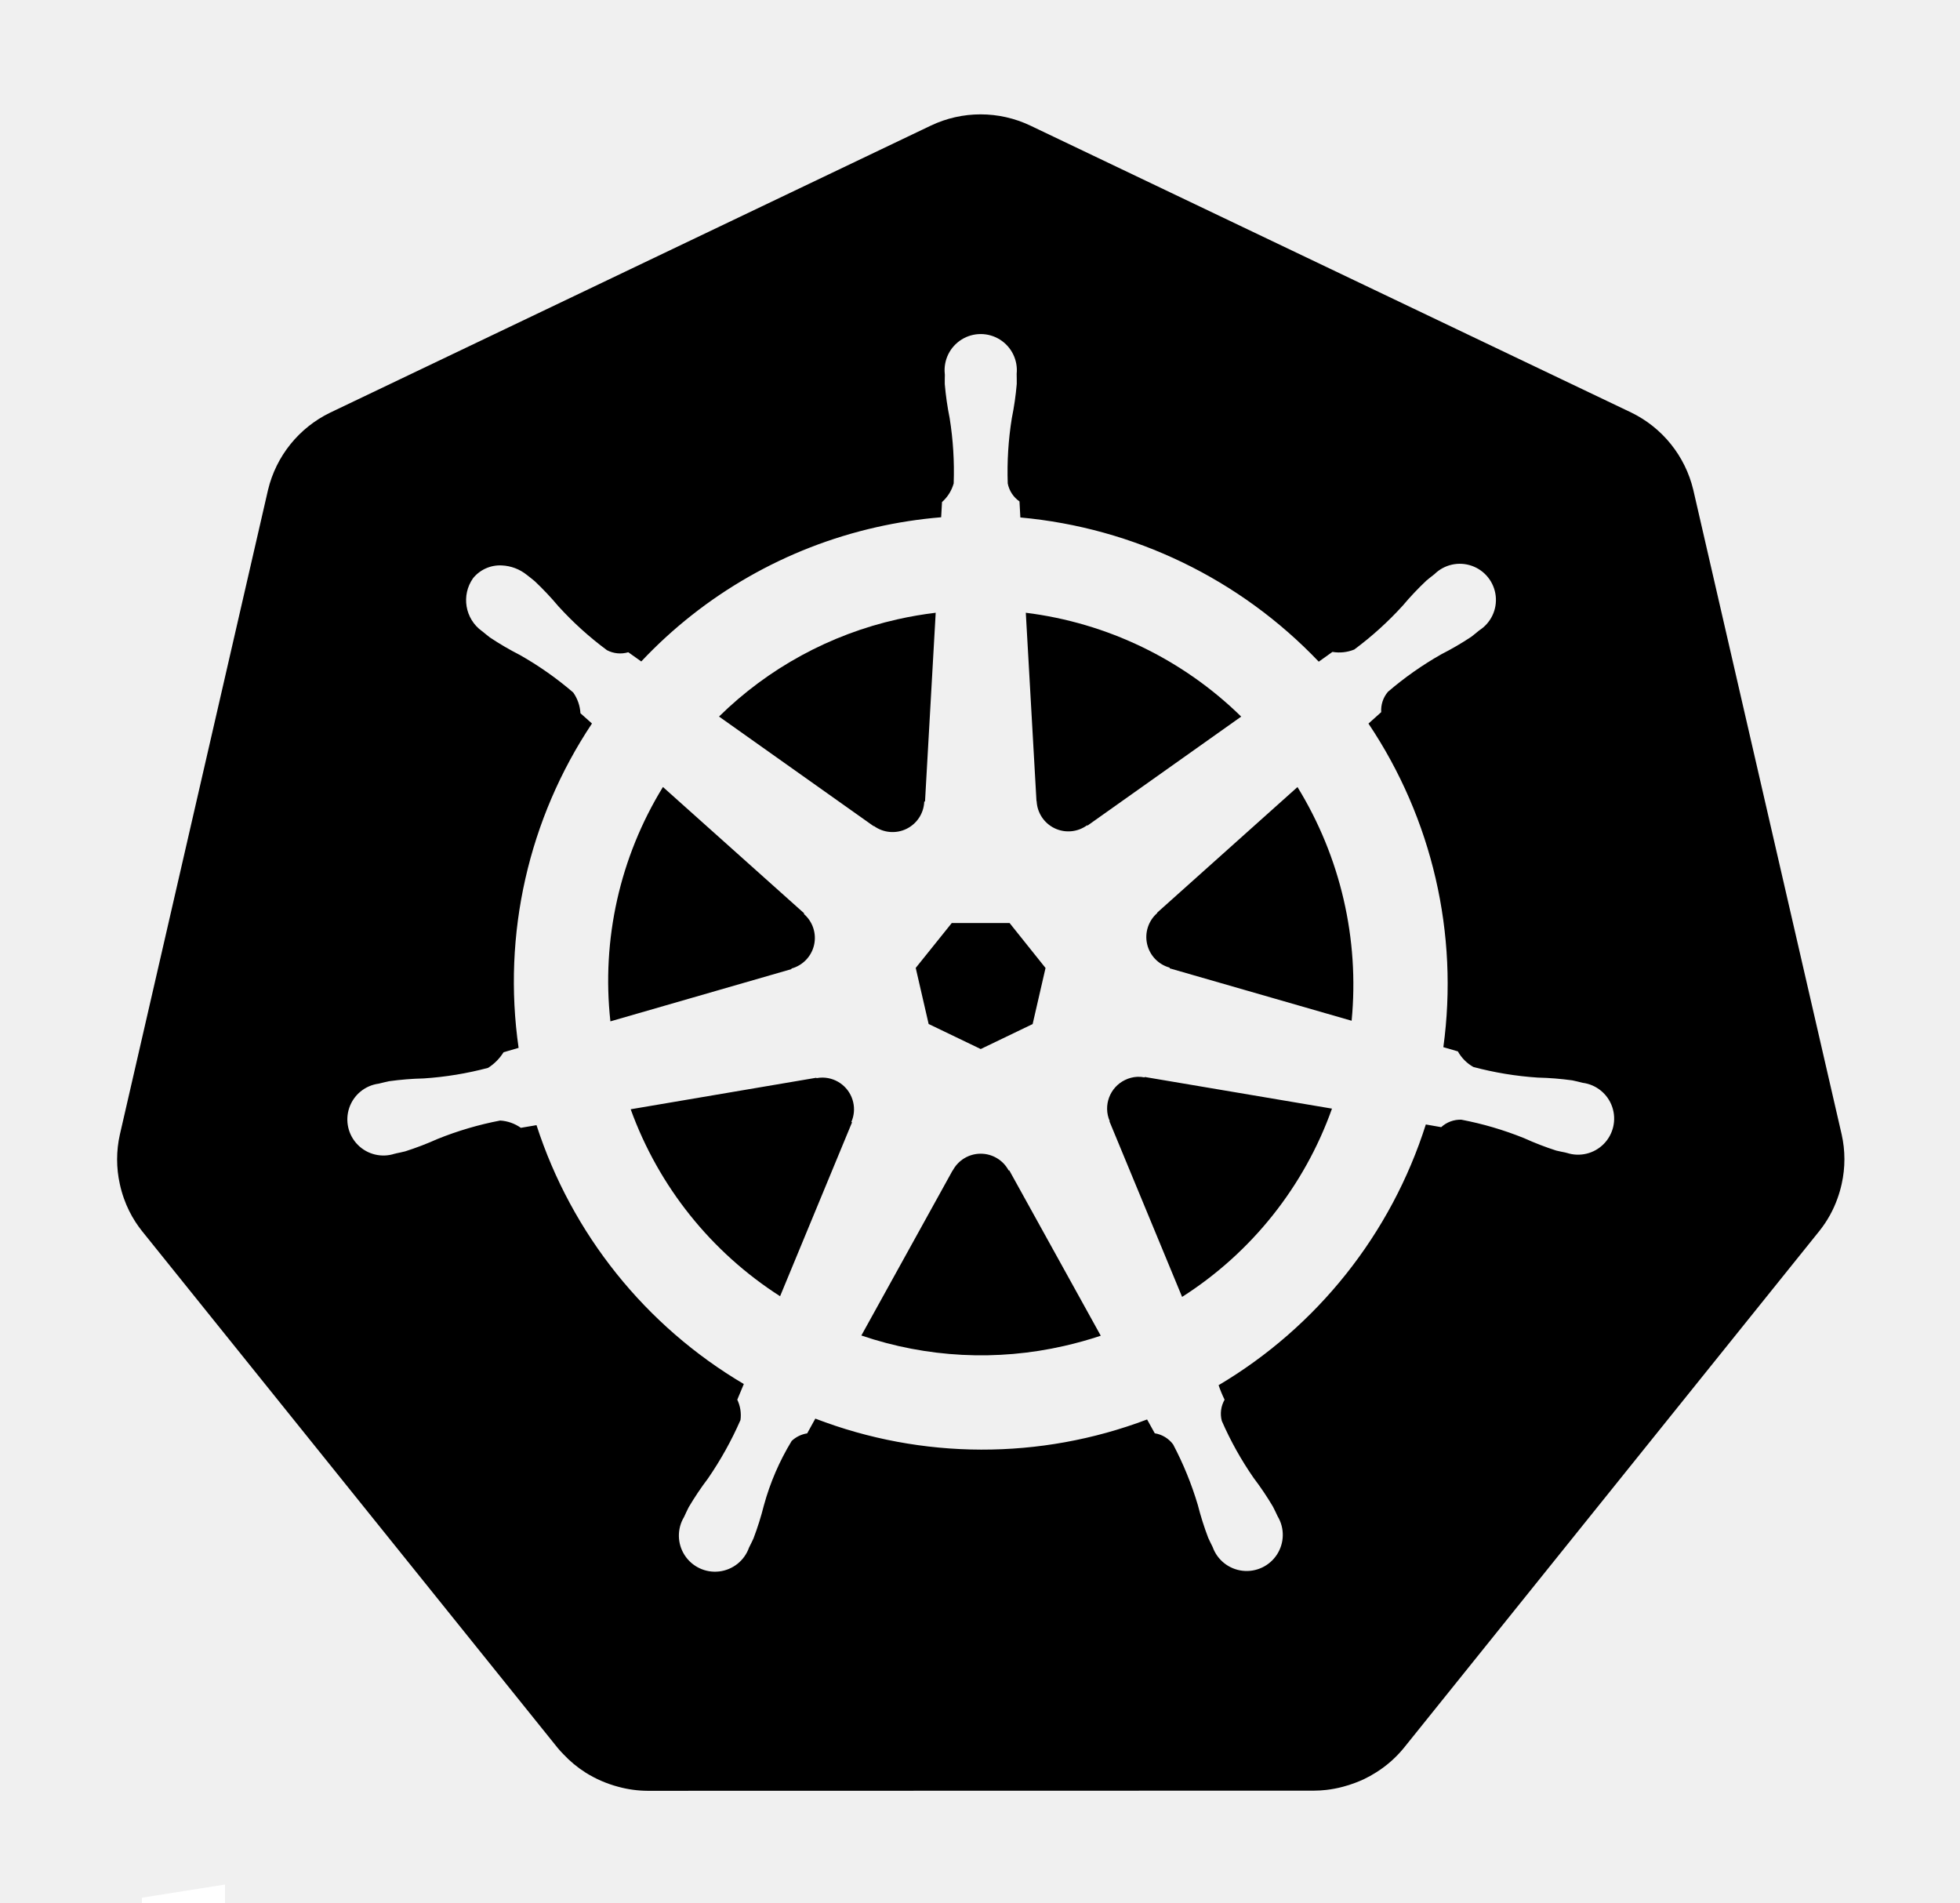
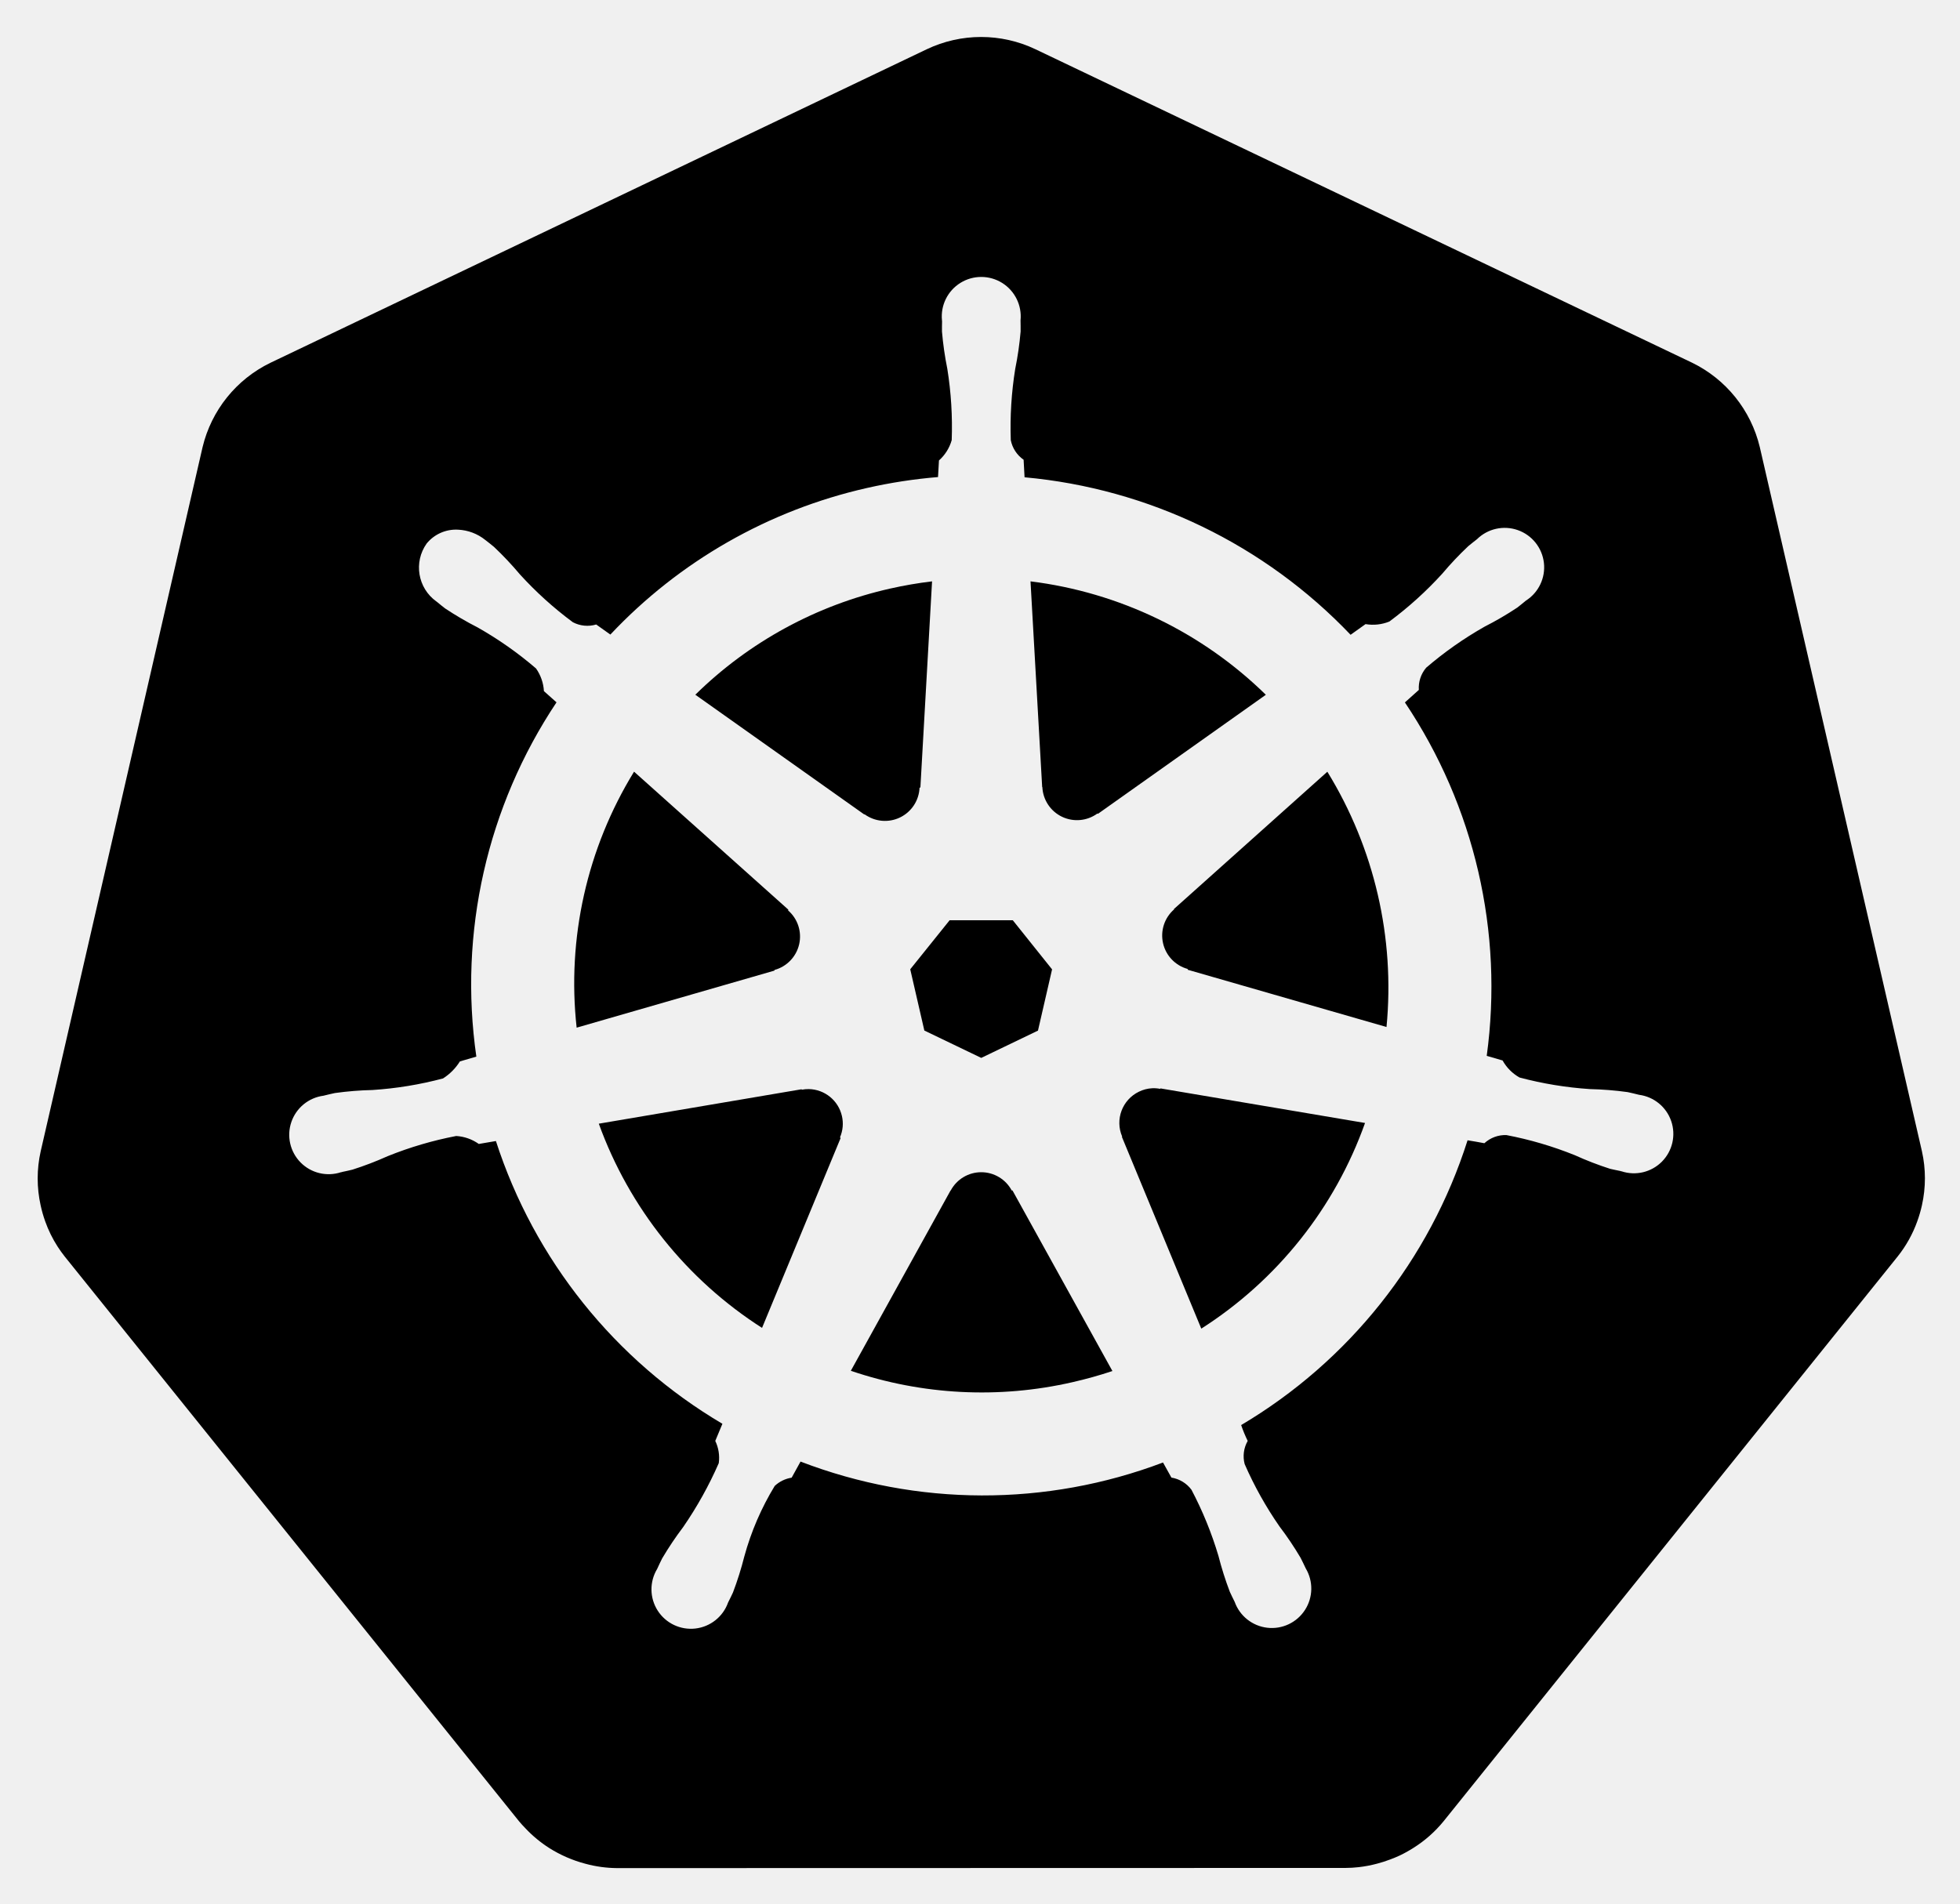
- <svg xmlns="http://www.w3.org/2000/svg" id="Layer_1" data-name="Layer 1" viewBox="0 0 230.1 223.35">
+ <svg xmlns="http://www.w3.org/2000/svg" role="img" viewBox="9.70 9.45 210.60 204.60">
  <defs>
    <style>.cls-1{fill:#fff;}</style>
  </defs>
  <g id="its-pronounced">
    <g id="kyoob-cuttle">
      <path id="bbbbbbb" class="cls-1" d="M38.67,254.526c0-6.305-2.262-9.398-6.902-9.398a12.706,12.706,0,0,0-2.974.356,8.99,8.99,0,0,0-2.379.952v17.727c.475.119,1.07.119,1.784.238.714,0,1.546.12,2.38.12a7.366,7.366,0,0,0,6.068-2.738,12.2,12.2,0,0,0,2.022-7.257m9.874.238a21.543,21.543,0,0,1-1.19,7.496,15.313,15.313,0,0,1-3.45,5.71,18.297,18.297,0,0,1-5.591,3.688,21.774,21.774,0,0,1-7.615,1.19c-1.189,0-2.379-.12-3.688-.238s-2.497-.238-3.806-.358c-1.19-.118-2.38-.356-3.57-.595a15.037,15.037,0,0,1-2.974-.832v-48.066l9.756-1.546v17.132a16.617,16.617,0,0,1,3.45-1.07,19.691,19.691,0,0,1,3.807-.357,15.074,15.074,0,0,1,6.424,1.308,12.884,12.884,0,0,1,4.76,3.57,14.348,14.348,0,0,1,2.855,5.71,33.785,33.785,0,0,1,.832,7.257" />
    </g>
  </g>
  <path d="M134.358,126.466a3.59,3.59,0,0,0-.855-.065,3.685,3.685,0,0,0-1.425.37,3.725,3.725,0,0,0-1.803,4.825l-.026.037,8.528,20.603a43.53,43.53,0,0,0,17.595-22.102l-21.976-3.714Zm-34.194,2.92a3.72,3.72,0,0,0-3.568-2.894,3.656,3.656,0,0,0-.733.065l-.037-.045-21.785,3.698a43.695,43.695,0,0,0,17.54,21.946l8.442-20.399-.066-.08a3.683,3.683,0,0,0,.207-2.291Zm18.245,8a3.718,3.718,0,0,0-6.557.008h-.018l-10.713,19.372a43.637,43.637,0,0,0,23.815,1.225q2.197-.5,4.292-1.199l-10.738-19.407Zm33.914-45-16.483,14.753.009.047a3.725,3.725,0,0,0,1.46,6.395l.02.089,21.35,6.15a44.278,44.278,0,0,0-6.356-27.432ZM121.7,94.038a3.725,3.725,0,0,0,5.913,2.84l.065.028,18.036-12.789a43.85,43.85,0,0,0-25.287-12.19l1.253,22.105Zm-19.1,2.922a3.72,3.72,0,0,0,5.904-2.85l.092-.044,1.253-22.139a44.682,44.682,0,0,0-4.501.775,43.467,43.467,0,0,0-20.937,11.409l18.154,12.869Zm-9.678,16.728a3.72,3.72,0,0,0,1.462-6.396l.018-.087-16.574-14.825a43.454,43.454,0,0,0-6.168,27.511l21.245-6.13Zm16.098,6.512,6.114,2.94,6.096-2.933,1.514-6.582-4.219-5.276h-6.79l-4.231,5.268Z" />
  <path d="M216.208,133.167l-17.422-75.675a13.602,13.602,0,0,0-7.293-9.073l-70.521-33.67a13.589,13.589,0,0,0-11.705,0L38.76,48.437a13.598,13.598,0,0,0-7.295,9.072l-17.394,75.673a13.315,13.315,0,0,0-.004,5.81,13.506,13.506,0,0,0,.491,1.718,13.1,13.1,0,0,0,1.343,2.726c.239.365.491.72.765,1.064l48.804,60.678c.213.264.448.505.681.75a13.423,13.423,0,0,0,2.574,2.133,13.924,13.924,0,0,0,3.857,1.677,13.298,13.298,0,0,0,3.43.473h.759l77.504-.018a12.993,12.993,0,0,0,1.41-.083,13.469,13.469,0,0,0,1.989-.378,13.872,13.872,0,0,0,1.381-.442c.353-.135.705-.27,1.045-.433a13.941,13.941,0,0,0,1.479-.822,13.303,13.303,0,0,0,3.237-2.865l1.488-1.85,47.299-58.84a13.185,13.185,0,0,0,2.108-3.785,13.67,13.67,0,0,0,.5-1.724,13.282,13.282,0,0,0-.004-5.809Zm-73.147,29.432a14.516,14.516,0,0,0,.703,1.703,3.314,3.314,0,0,0-.327,2.49,39.372,39.372,0,0,0,3.742,6.7,35.06,35.06,0,0,1,2.263,3.364c.17.315.392.803.553,1.136a4.24,4.24,0,1,1-7.63,3.607c-.161-.33-.385-.77-.522-1.082a35.275,35.275,0,0,1-1.225-3.868,39.305,39.305,0,0,0-2.896-7.097,3.335,3.335,0,0,0-2.154-1.307c-.135-.233-.635-1.149-.903-1.623a54.617,54.617,0,0,1-38.948-.1l-.955,1.731a3.429,3.429,0,0,0-1.819.886,29.517,29.517,0,0,0-3.268,7.582,34.899,34.899,0,0,1-1.218,3.868c-.135.31-.361.744-.522,1.073v.009l-.007.008a4.238,4.238,0,1,1-7.619-3.616c.159-.335.372-.82.54-1.135a35.177,35.177,0,0,1,2.262-3.373,41.228,41.228,0,0,0,3.82-6.866,4.188,4.188,0,0,0-.376-2.387l.768-1.84a54.922,54.922,0,0,1-24.338-30.387l-1.839.313a4.68,4.68,0,0,0-2.428-.855,39.524,39.524,0,0,0-7.356,2.165,35.589,35.589,0,0,1-3.787,1.45c-.305.084-.745.168-1.093.244-.028.01-.052.022-.08.029a.605.605,0,0,1-.065.006,4.236,4.236,0,1,1-1.874-8.224l.061-.015.037-.01c.353-.083.805-.2,1.127-.262a35.27,35.27,0,0,1,4.05-.326,39.388,39.388,0,0,0,7.564-1.242,5.835,5.835,0,0,0,1.814-1.83l1.767-.516a54.613,54.613,0,0,1,8.613-38.073l-1.353-1.206a4.688,4.688,0,0,0-.848-2.436,39.366,39.366,0,0,0-6.277-4.41,35.25,35.25,0,0,1-3.499-2.046c-.256-.191-.596-.478-.874-.704l-.063-.044a4.473,4.473,0,0,1-1.038-6.222,4.066,4.066,0,0,1,3.363-1.488,5.03,5.03,0,0,1,2.942,1.11c.287.225.68.526.935.745a35.253,35.253,0,0,1,2.78,2.95,39.383,39.383,0,0,0,5.69,5.142,3.333,3.333,0,0,0,2.507.243q.754.55,1.522,1.082A54.289,54.289,0,0,1,102.86,61.891a55.052,55.052,0,0,1,7.63-1.173l.1-1.784a4.6,4.6,0,0,0,1.37-2.184,39.476,39.476,0,0,0-.47-7.654,35.466,35.466,0,0,1-.576-4.014c-.011-.307.006-.731.01-1.081,0-.04-.01-.079-.01-.118a4.242,4.242,0,1,1,8.441-.004c0,.37.022.861.009,1.2a35.109,35.109,0,0,1-.579,4.013,39.533,39.533,0,0,0-.478,7.656,3.344,3.344,0,0,0,1.379,2.11c.015.305.065,1.323.102,1.884a55.309,55.309,0,0,1,35.032,16.927l1.606-1.147a4.69,4.69,0,0,0,2.56-.278,39.532,39.532,0,0,0,5.69-5.148,35.004,35.004,0,0,1,2.787-2.95c.259-.222.65-.52.936-.746a4.242,4.242,0,1,1,5.258,6.598c-.283.229-.657.548-.929.75a35.095,35.095,0,0,1-3.507,2.046,39.495,39.495,0,0,0-6.277,4.41,3.337,3.337,0,0,0-.792,2.39c-.235.216-1.06.947-1.497,1.343a54.837,54.837,0,0,1,8.792,37.983l1.704.496a4.745,4.745,0,0,0,1.82,1.831,39.464,39.464,0,0,0,7.568,1.245,35.64,35.64,0,0,1,4.046.324c.355.065.868.207,1.23.29a4.236,4.236,0,1,1-1.878,8.223l-.061-.008c-.028-.007-.054-.022-.083-.029-.348-.076-.785-.152-1.09-.232a35.141,35.141,0,0,1-3.785-1.462,39.477,39.477,0,0,0-7.363-2.165,3.337,3.337,0,0,0-2.362.877q-.9-.171-1.804-.316a54.92,54.92,0,0,1-24.328,30.605Z" />
</svg>
